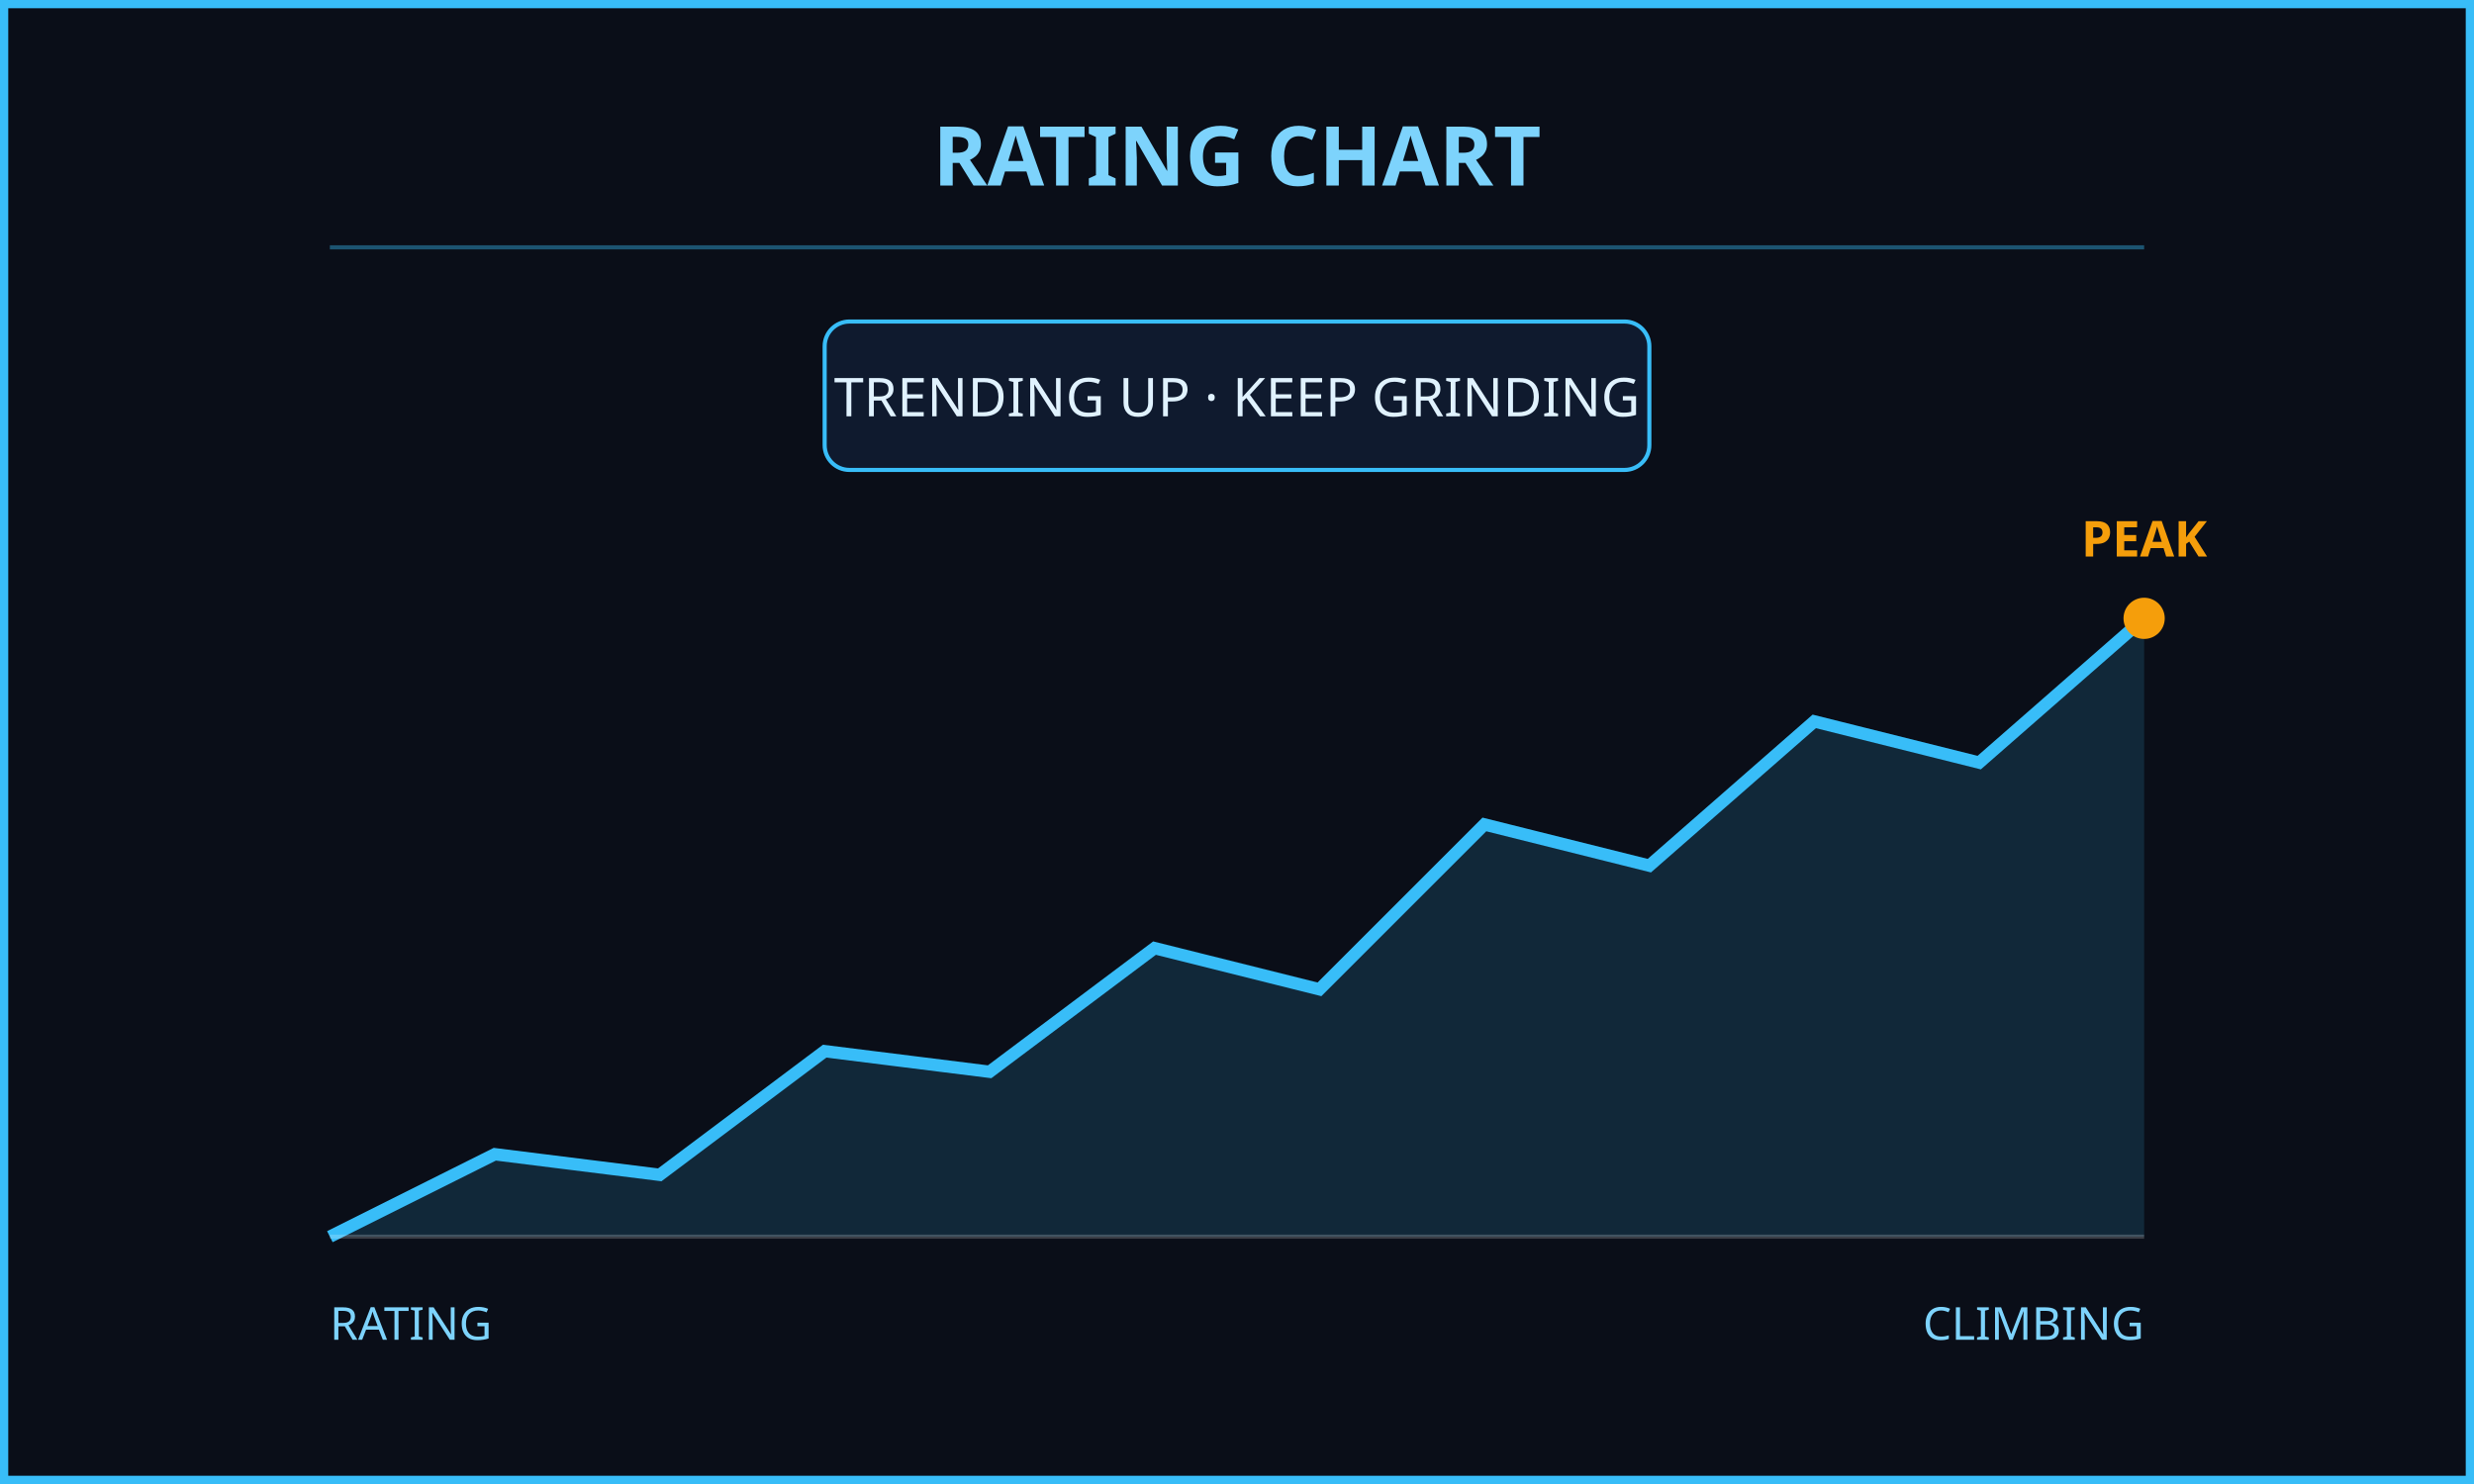
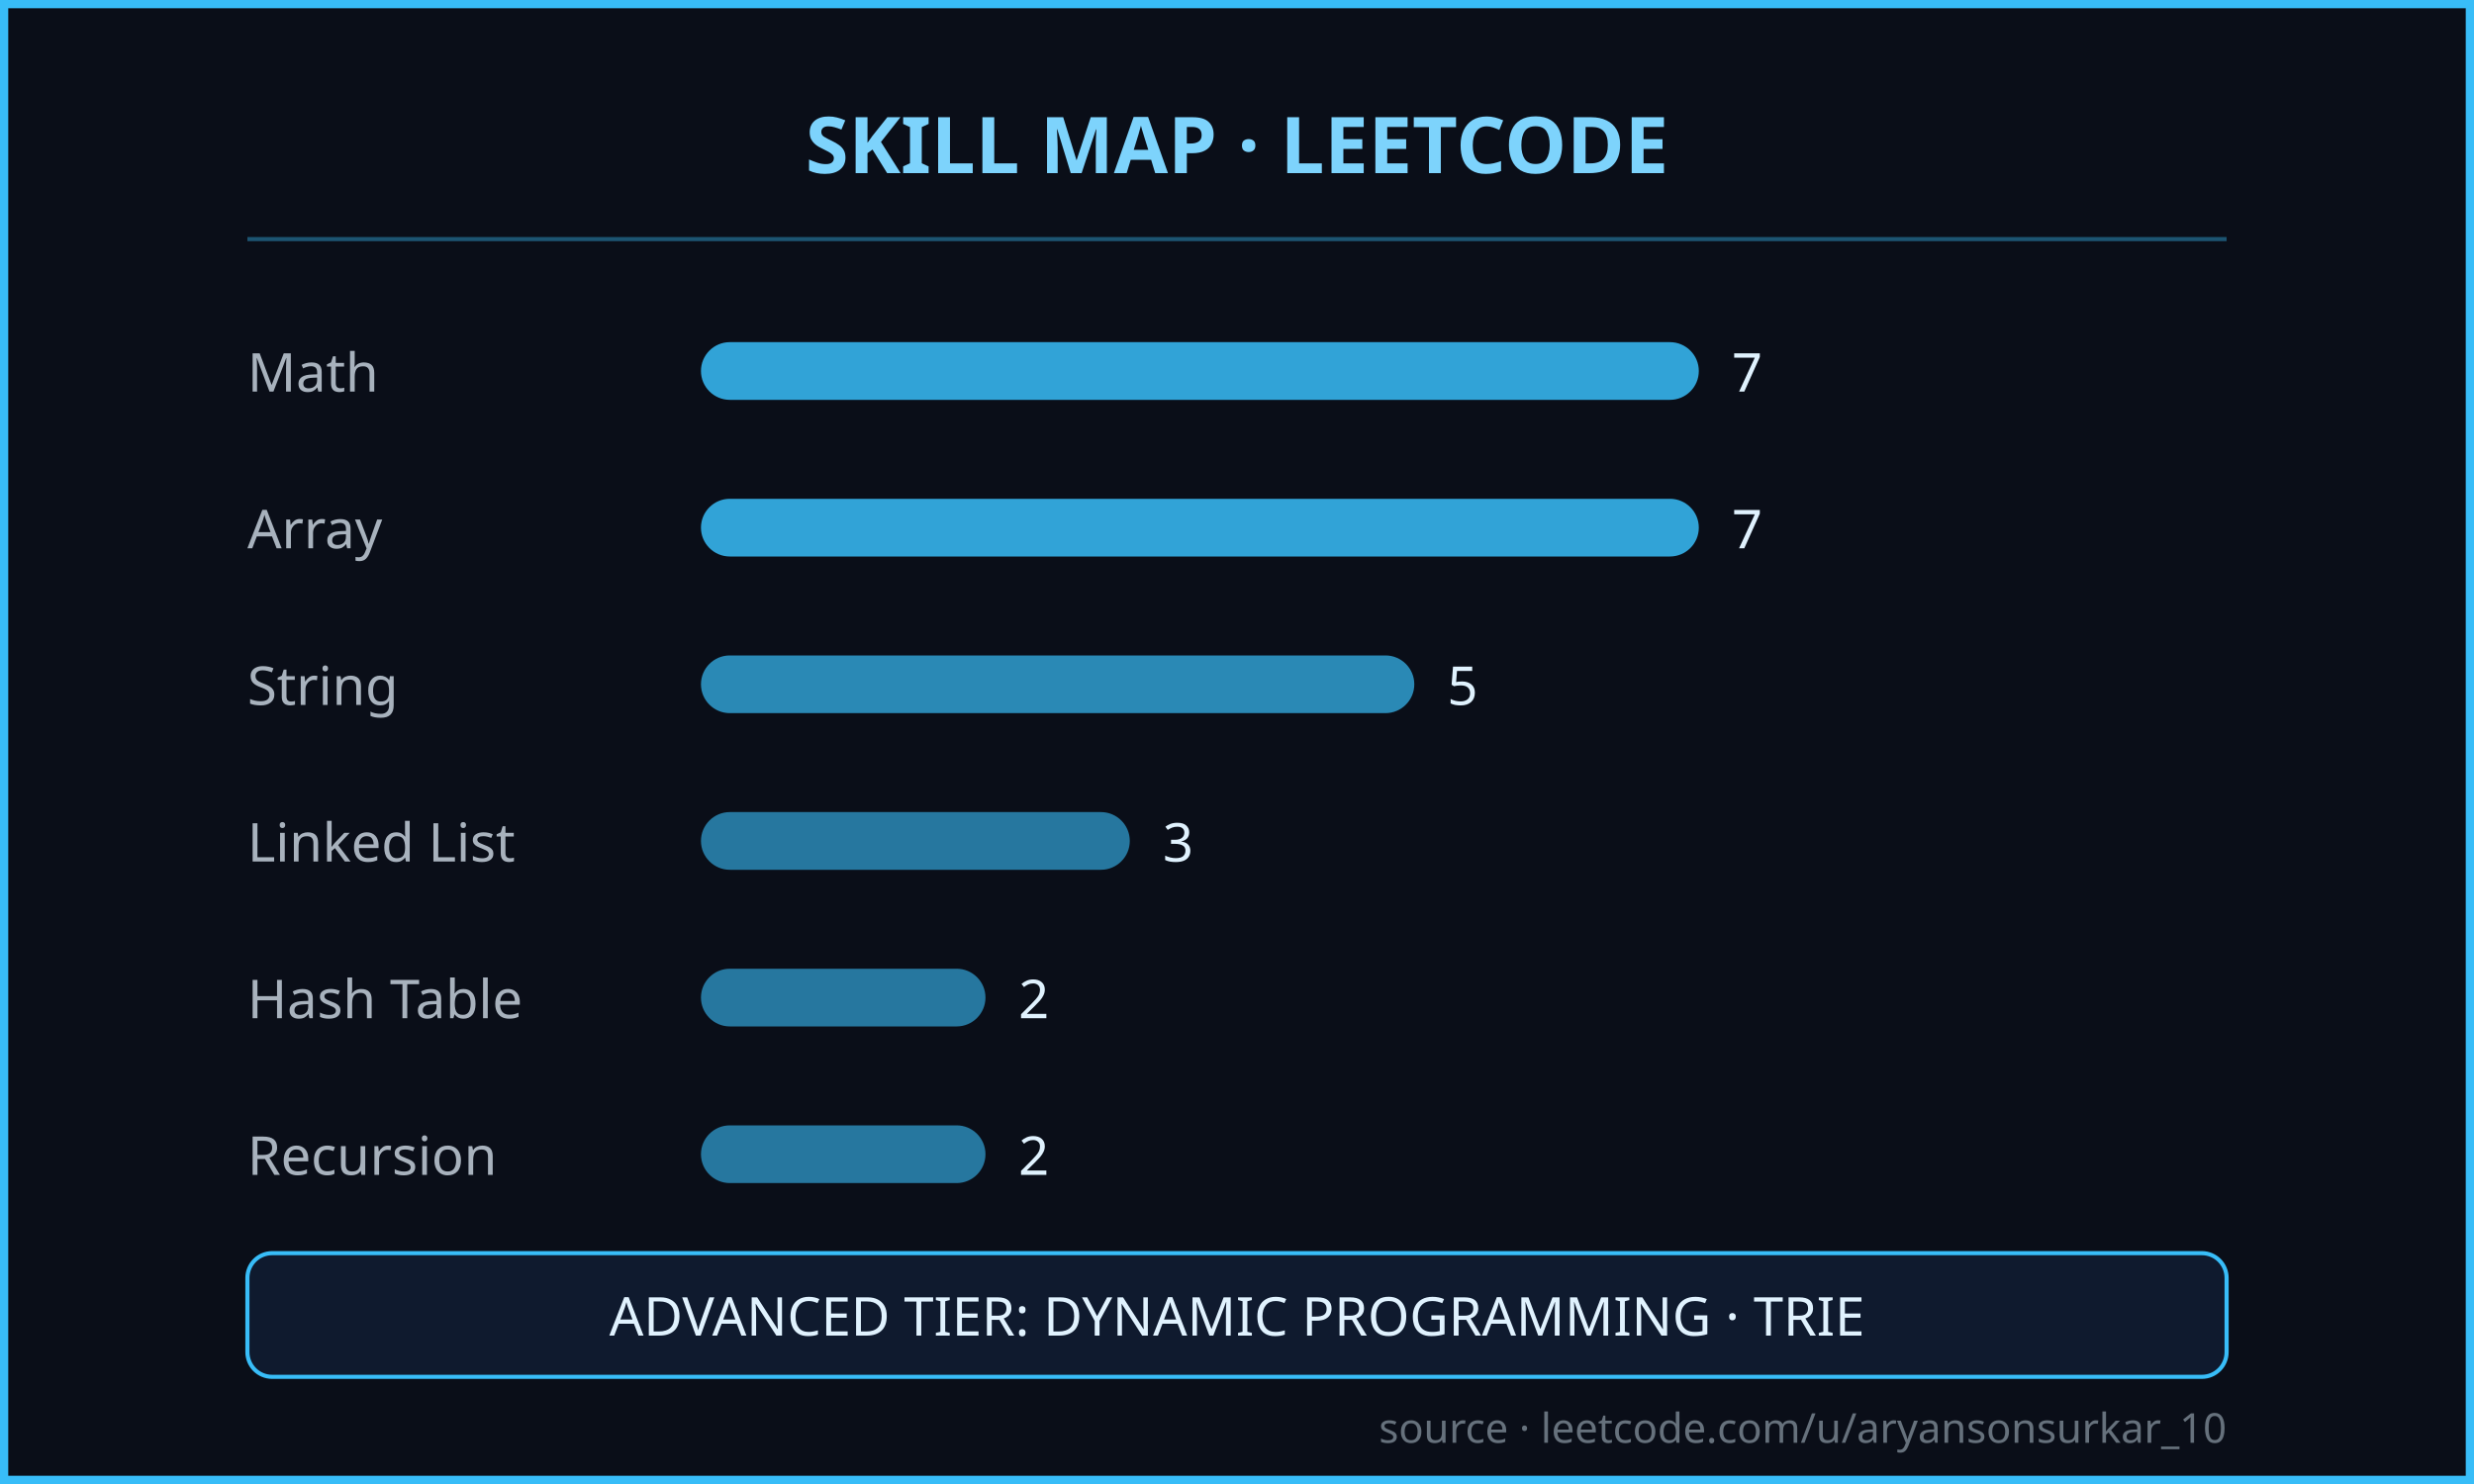
<svg xmlns="http://www.w3.org/2000/svg" viewBox="0 0 600 360">
  <rect width="600" height="360" fill="#0a0e18" />
  <rect x="1" y="1" width="598" height="358" fill="none" stroke="#38bdf8" stroke-width="2" />
-   <text x="300" y="45" fill="#7dd3fc" font-size="20" font-family="sans-serif" text-anchor="middle" font-weight="bold">RATING CHART</text>
-   <line x1="80" y1="60" x2="520" y2="60" stroke="#38bdf8" stroke-width="1" opacity="0.4" />
-   <polyline points="80,300 120,280 160,285 200,255 240,260 280,230 320,240 360,200 400,210 440,175 480,185 520,150" fill="none" stroke="#38bdf8" stroke-width="3" />
-   <polygon points="80,300 120,280 160,285 200,255 240,260 280,230 320,240 360,200 400,210 440,175 480,185 520,150 520,300" fill="#38bdf8" opacity="0.15" />
-   <circle cx="520" cy="150" r="5" fill="#f59e0b" />
-   <text x="520" y="135" fill="#f59e0b" font-size="12" font-family="sans-serif" text-anchor="middle" font-weight="bold">PEAK</text>
-   <line x1="80" y1="300" x2="520" y2="300" stroke="#ffffff" stroke-width="1" opacity="0.2" />
-   <text x="80" y="325" fill="#7dd3fc" font-size="11" font-family="sans-serif">RATING</text>
-   <text x="520" y="325" fill="#7dd3fc" font-size="11" font-family="sans-serif" text-anchor="end">CLIMBING</text>
-   <rect x="200" y="78" width="200" height="36" rx="6" fill="#0f1a2e" stroke="#38bdf8" stroke-width="1" />
-   <text x="300" y="101" fill="#e0f2fe" font-size="13" font-family="sans-serif" text-anchor="middle">TRENDING UP · KEEP GRINDING</text>
+   <text x="300" y="42" fill="#7dd3fc" font-size="19" font-family="sans-serif" text-anchor="middle" font-weight="bold">SKILL MAP · LEETCODE</text>
+   <line x1="60" y1="58" x2="540" y2="58" stroke="#38bdf8" stroke-width="1" opacity="0.4" />
+   <g font-family="sans-serif" font-size="13" fill="#a8b2bd">
+     <text x="60" y="95">Math</text>
+     <rect x="170" y="83" width="242" height="14" rx="7" fill="#38bdf8" opacity="0.85" />
+     <text x="420" y="95" fill="#e0f2fe">7</text>
+     <text x="60" y="133">Array</text>
+     <rect x="170" y="121" width="242" height="14" rx="7" fill="#38bdf8" opacity="0.85" />
+     <text x="420" y="133" fill="#e0f2fe">7</text>
+     <text x="60" y="171">String</text>
+     <rect x="170" y="159" width="173" height="14" rx="7" fill="#38bdf8" opacity="0.7" />
+     <text x="351" y="171" fill="#e0f2fe">5</text>
+     <text x="60" y="209">Linked List</text>
+     <rect x="170" y="197" width="104" height="14" rx="7" fill="#38bdf8" opacity="0.6" />
+     <text x="282" y="209" fill="#e0f2fe">3</text>
+     <text x="60" y="247">Hash Table</text>
+     <rect x="170" y="235" width="69" height="14" rx="7" fill="#38bdf8" opacity="0.6" />
+     <text x="247" y="247" fill="#e0f2fe">2</text>
+     <text x="60" y="285">Recursion</text>
+     <rect x="170" y="273" width="69" height="14" rx="7" fill="#38bdf8" opacity="0.6" />
+     <text x="247" y="285" fill="#e0f2fe">2</text>
+   </g>
+   <rect x="60" y="304" width="480" height="30" rx="6" fill="#0f1a2e" stroke="#38bdf8" stroke-width="1" />
+   <text x="300" y="324" fill="#e0f2fe" font-size="13" font-family="sans-serif" text-anchor="middle">ADVANCED TIER: DYNAMIC PROGRAMMING · TRIE</text>
+   <text x="540" y="350" fill="#66717c" font-size="10" font-family="sans-serif" text-anchor="end">source · leetcode.com/u/aryansonsurkar_10</text>
</svg>
